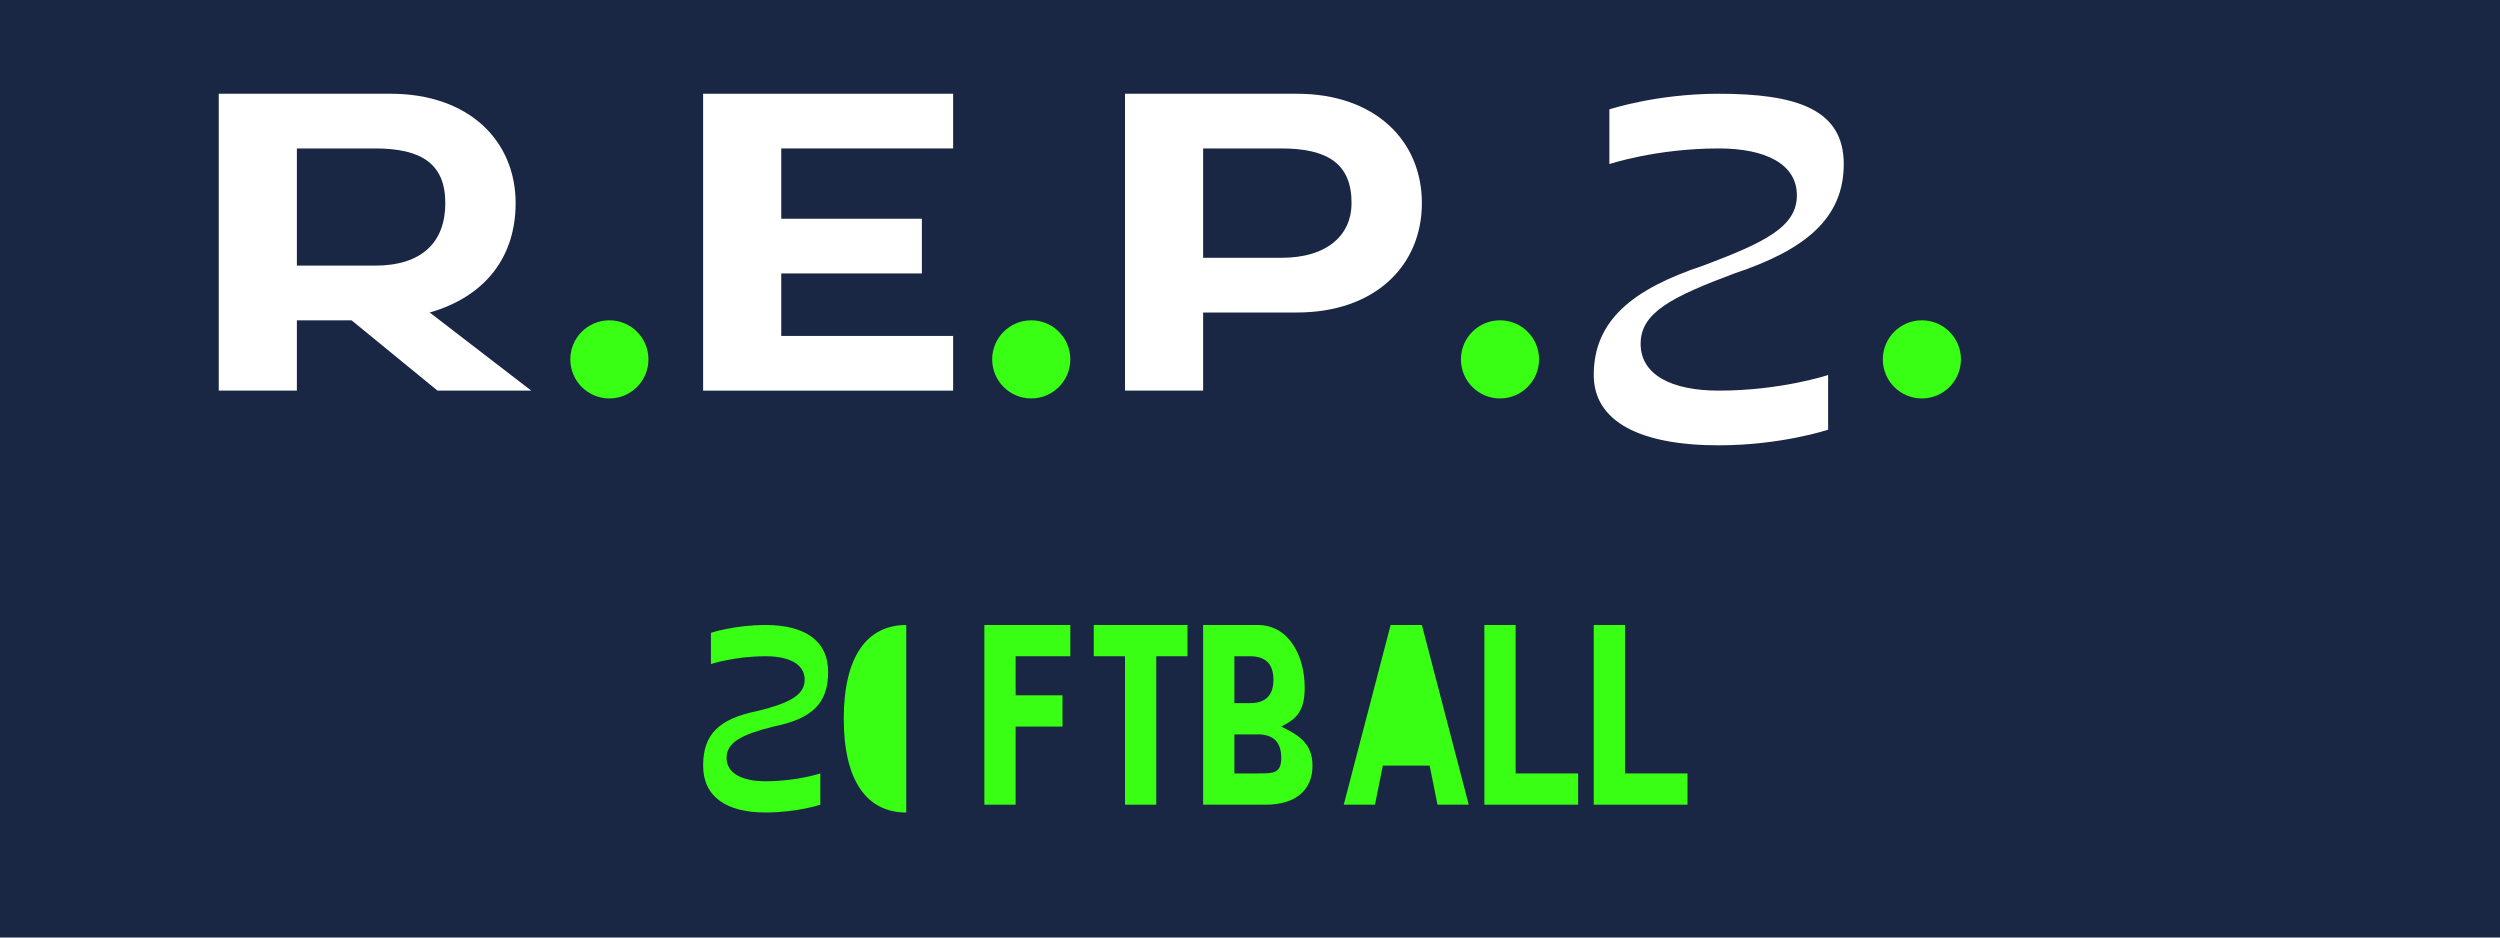
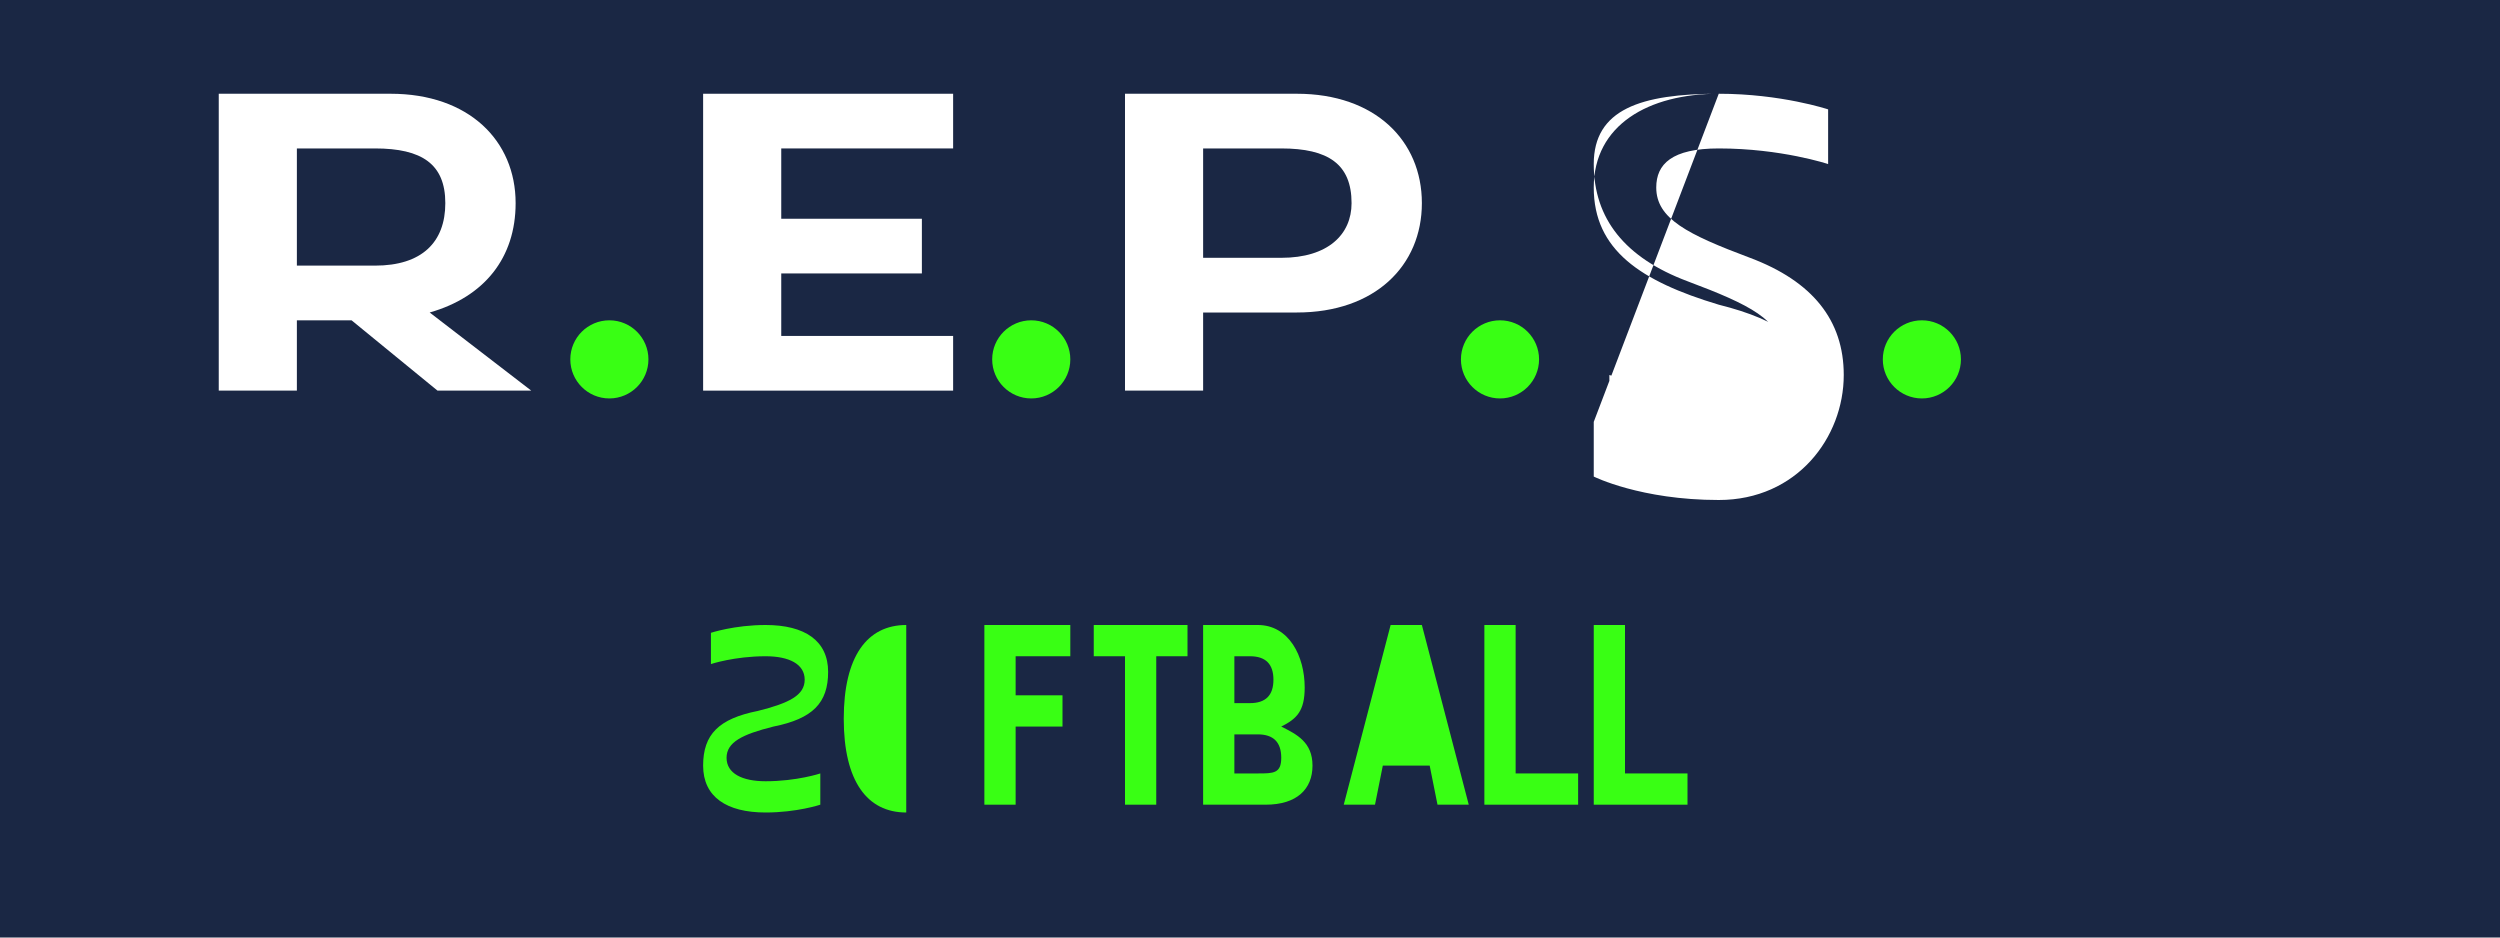
<svg xmlns="http://www.w3.org/2000/svg" width="320" height="120" viewBox="0 0 320 120">
  <rect width="320" height="120" fill="#1a2744" />
  <g transform="translate(28, 50)">
    <g fill="#ffffff">
      <path d="M0,0 L0,-38 L22,-38 C32,-38 38,-32 38,-24 C38,-17 34,-12 27,-10 L40,0 L28,0 L17,-9 L10,-9 L10,0 Z M10,-16 L20,-16 C26,-16 29,-19 29,-24 C29,-29 26,-31 20,-31 L10,-31 Z" />
    </g>
    <circle cx="50" cy="-4" r="5" fill="#39ff14" />
    <g fill="#ffffff" transform="translate(62, 0)">
      <path d="M0,0 L0,-38 L32,-38 L32,-31 L10,-31 L10,-22 L28,-22 L28,-15 L10,-15 L10,-7 L32,-7 L32,0 Z" />
    </g>
    <circle cx="104" cy="-4" r="5" fill="#39ff14" />
    <g fill="#ffffff" transform="translate(116, 0)">
      <path d="M0,0 L0,-38 L22,-38 C32,-38 38,-32 38,-24 C38,-16 32,-10 22,-10 L10,-10 L10,0 Z M10,-17 L20,-17 C26,-17 29,-20 29,-24 C29,-29 26,-31 20,-31 L10,-31 Z" />
    </g>
    <circle cx="164" cy="-4" r="5" fill="#39ff14" />
    <g fill="#ffffff" transform="translate(176, 0)">
-       <path d="M16,-38 C8,-38 2,-36 2,-36 L2,-29 C2,-29 8,-31 16,-31 C22,-31 26,-29 26,-25 C26,-21 22,-19 14,-16 C5,-13 0,-9 0,-2 C0,4 6,7 16,7 C24,7 30,5 30,5 L30,-2 C30,-2 24,0 16,0 C10,0 6,-2 6,-6 C6,-10 10,-12 18,-15 C27,-18 32,-22 32,-29 C32,-36 26,-38 16,-38 Z" />
+       <path d="M16,-38 C7,-38 0,-34 0,-26 C0,-18 6,-14 16,-11 C24,-9 28,-6 28,-1 C28,4 24,7 16,7 C8,7 2,5 2,5 L2,-2 C2,-2 8,0 16,0 C22,0 24,-2 24,-5 C24,-9 20,-11 12,-14 C4,-17 0,-22 0,-29 C0,-36 6,-38 16,-38 C24,-38 30,-36 30,-36 L30,-29 C30,-29 24,-31 16,-31 C10,-31 8,-29 8,-26 C8,-22 12,-20 20,-17 C28,-14 32,-9 32,-2 C32,6 26,14 16,14 C6,14 0,11 0,11 L0,4" />
    </g>
    <circle cx="218" cy="-4" r="5" fill="#39ff14" />
  </g>
  <g fill="#39ff14" transform="translate(160, 95)">
    <g transform="translate(-70, 0)">
      <path d="M8,-15 C4,-15 1,-14 1,-14 L1,-10 C1,-10 4,-11 8,-11 C11,-11 13,-10 13,-8 C13,-6 11,-5 7,-4 C2,-3 0,-1 0,3 C0,7 3,9 8,9 C12,9 15,8 15,8 L15,4 C15,4 12,5 8,5 C5,5 3,4 3,2 C3,0 5,-1 9,-2 C14,-3 16,-5 16,-9 C16,-13 13,-15 8,-15 Z" />
    </g>
    <g transform="translate(-52, 0)">
      <path d="M8,-15 C3,-15 0,-11 0,-3 C0,5 3,9 8,9 C13,9 16,5 16,−3 C16,-11 13,-15 8,-15 Z M8,-11 C11,-11 12,-7 12,-3 C12,1 11,5 8,5 C5,5 4,1 4,-3 C4,-7 5,-11 8,-11 Z" />
    </g>
    <g transform="translate(-34, 0)">
      <path d="M0,-15 L0,8 L4,8 L4,-2 L10,-2 L10,-6 L4,-6 L4,-11 L11,-11 L11,-15 Z" />
    </g>
    <g transform="translate(-20, 0)">
      <path d="M0,-15 L0,-11 L4,-11 L4,8 L8,8 L8,-11 L12,-11 L12,-15 Z" />
    </g>
    <g transform="translate(-6, 0)">
      <path d="M0,-15 L0,8 L8,8 C12,8 14,6 14,3 C14,0 12,-1 10,-2 C12,-3 13,-4 13,-7 C13,-11 11,-15 7,-15 Z M4,-11 L6,-11 C8,-11 9,-10 9,-8 C9,-6 8,-5 6,-5 L4,-5 Z M4,-1 L7,-1 C9,-1 10,0 10,2 C10,4 9,4 7,4 L4,4 Z" />
    </g>
    <g transform="translate(12, 0)">
      <path d="M6,-15 L0,8 L4,8 L5,3 L11,3 L12,8 L16,8 L10,-15 Z M8,-9 L6,-1 L10,-1 Z" />
    </g>
    <g transform="translate(30, 0)">
      <path d="M0,-15 L0,8 L12,8 L12,4 L4,4 L4,-15 Z" />
    </g>
    <g transform="translate(44, 0)">
      <path d="M0,-15 L0,8 L12,8 L12,4 L4,4 L4,-15 Z" />
    </g>
  </g>
</svg>
